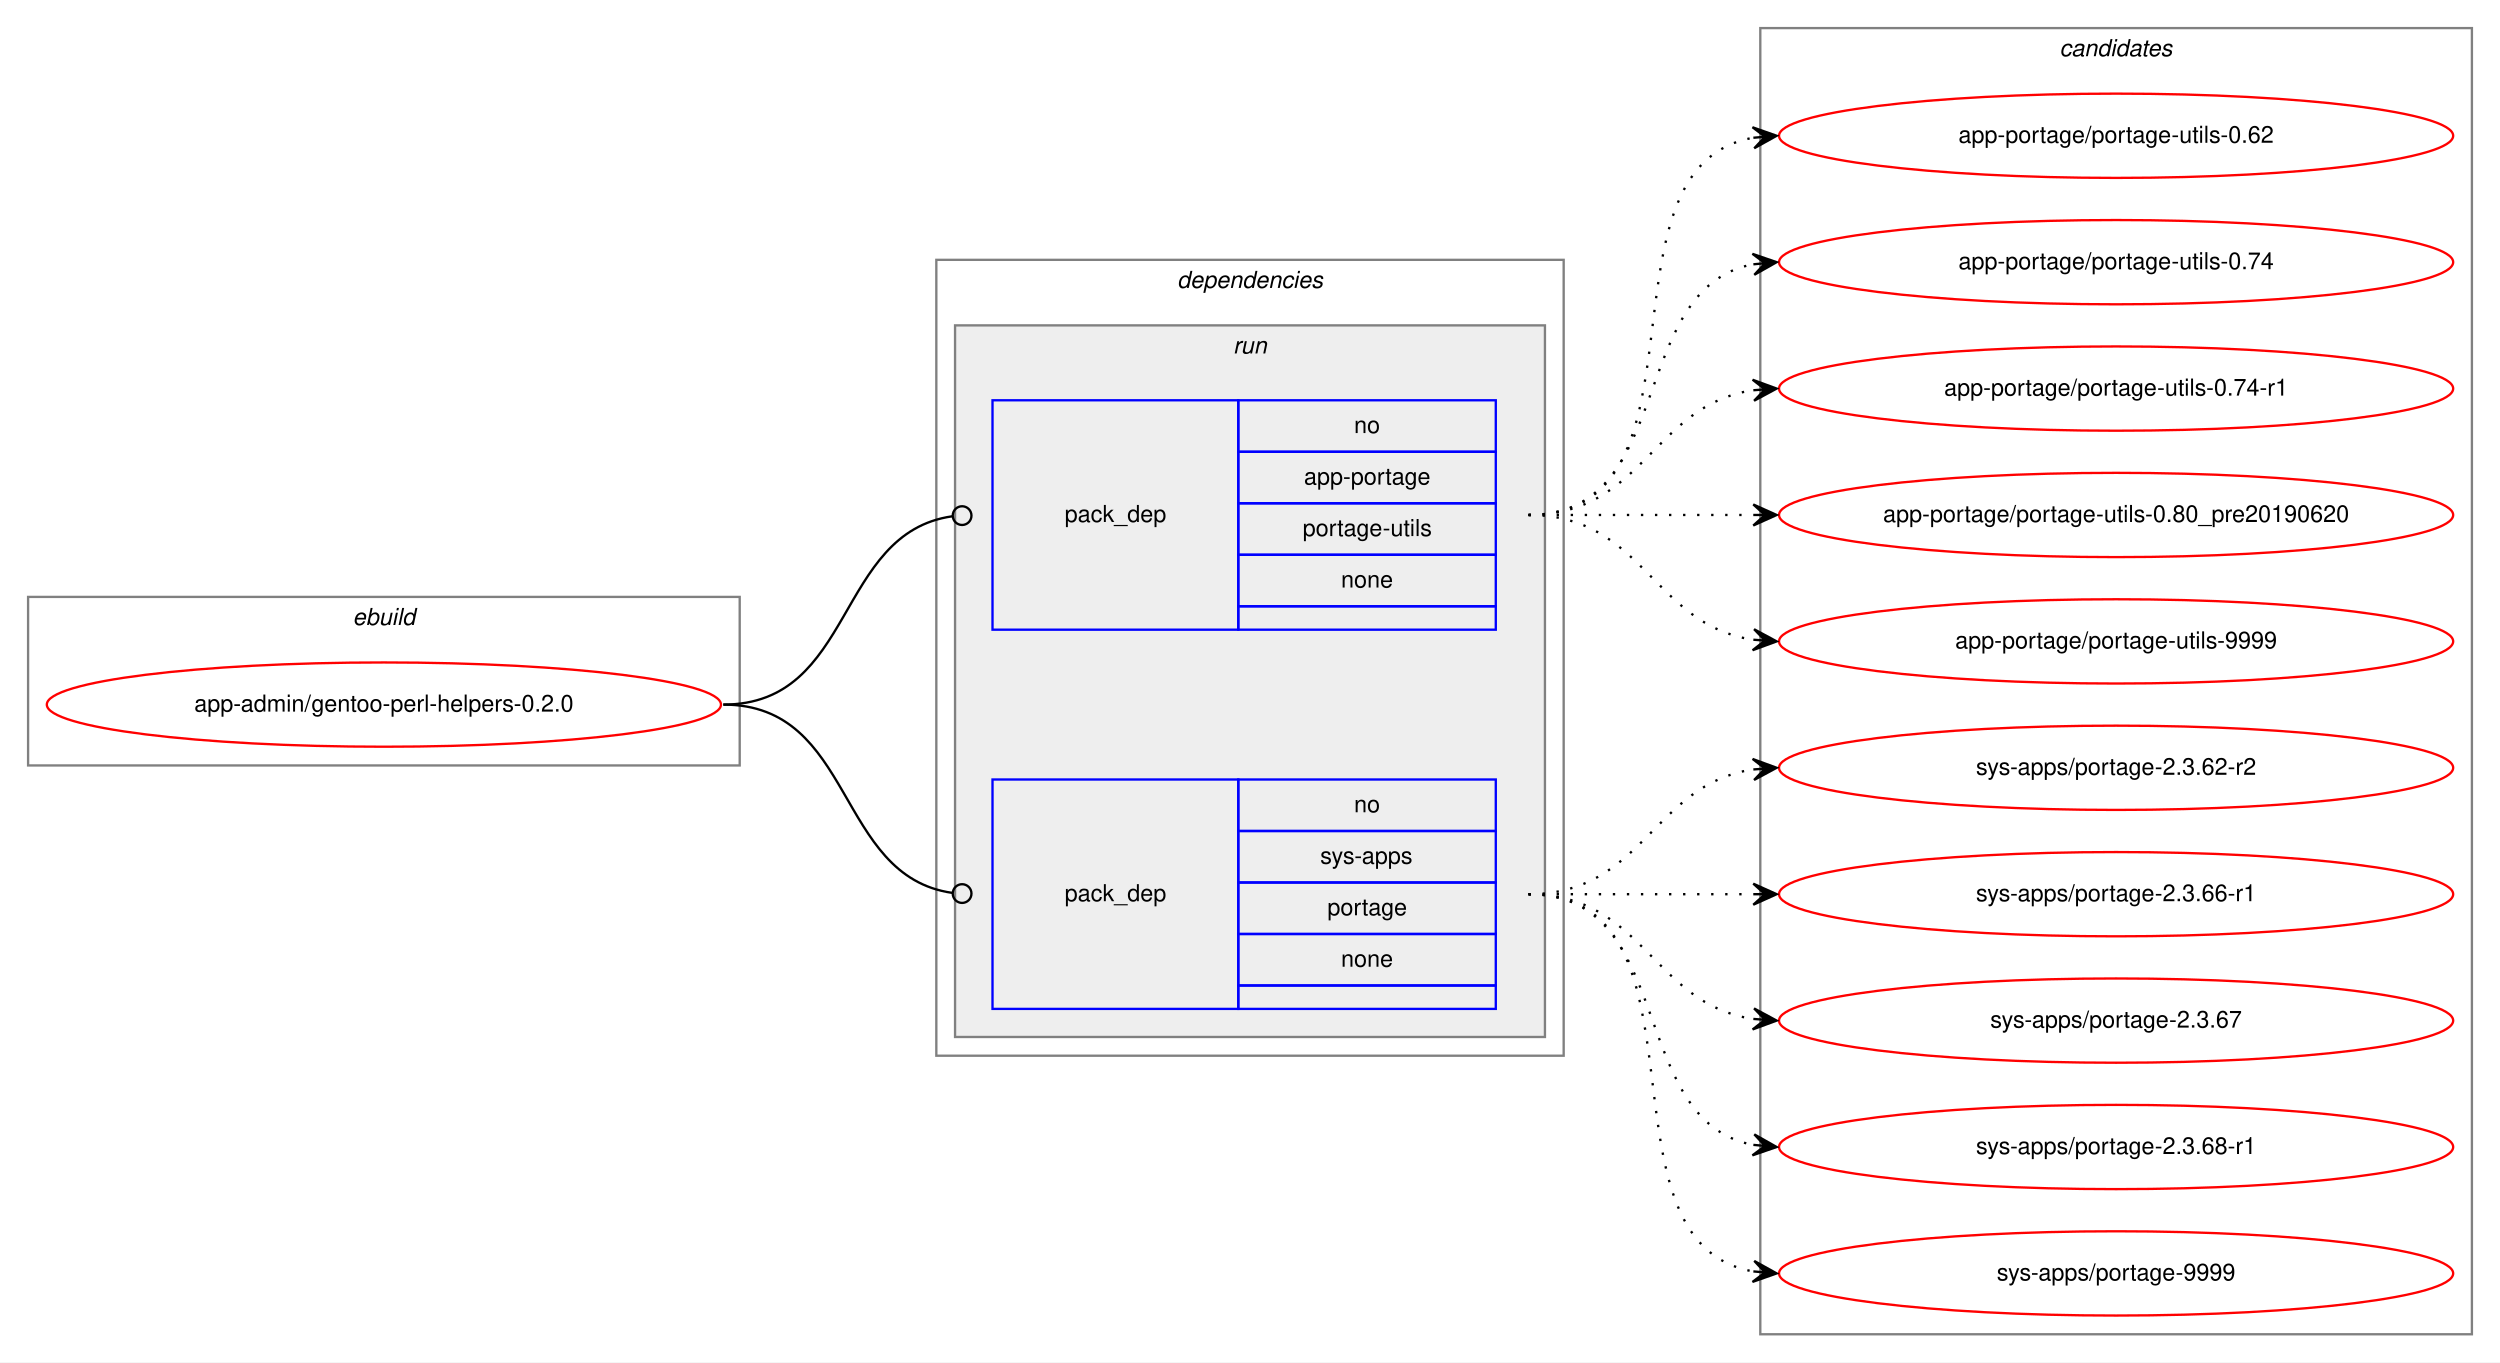
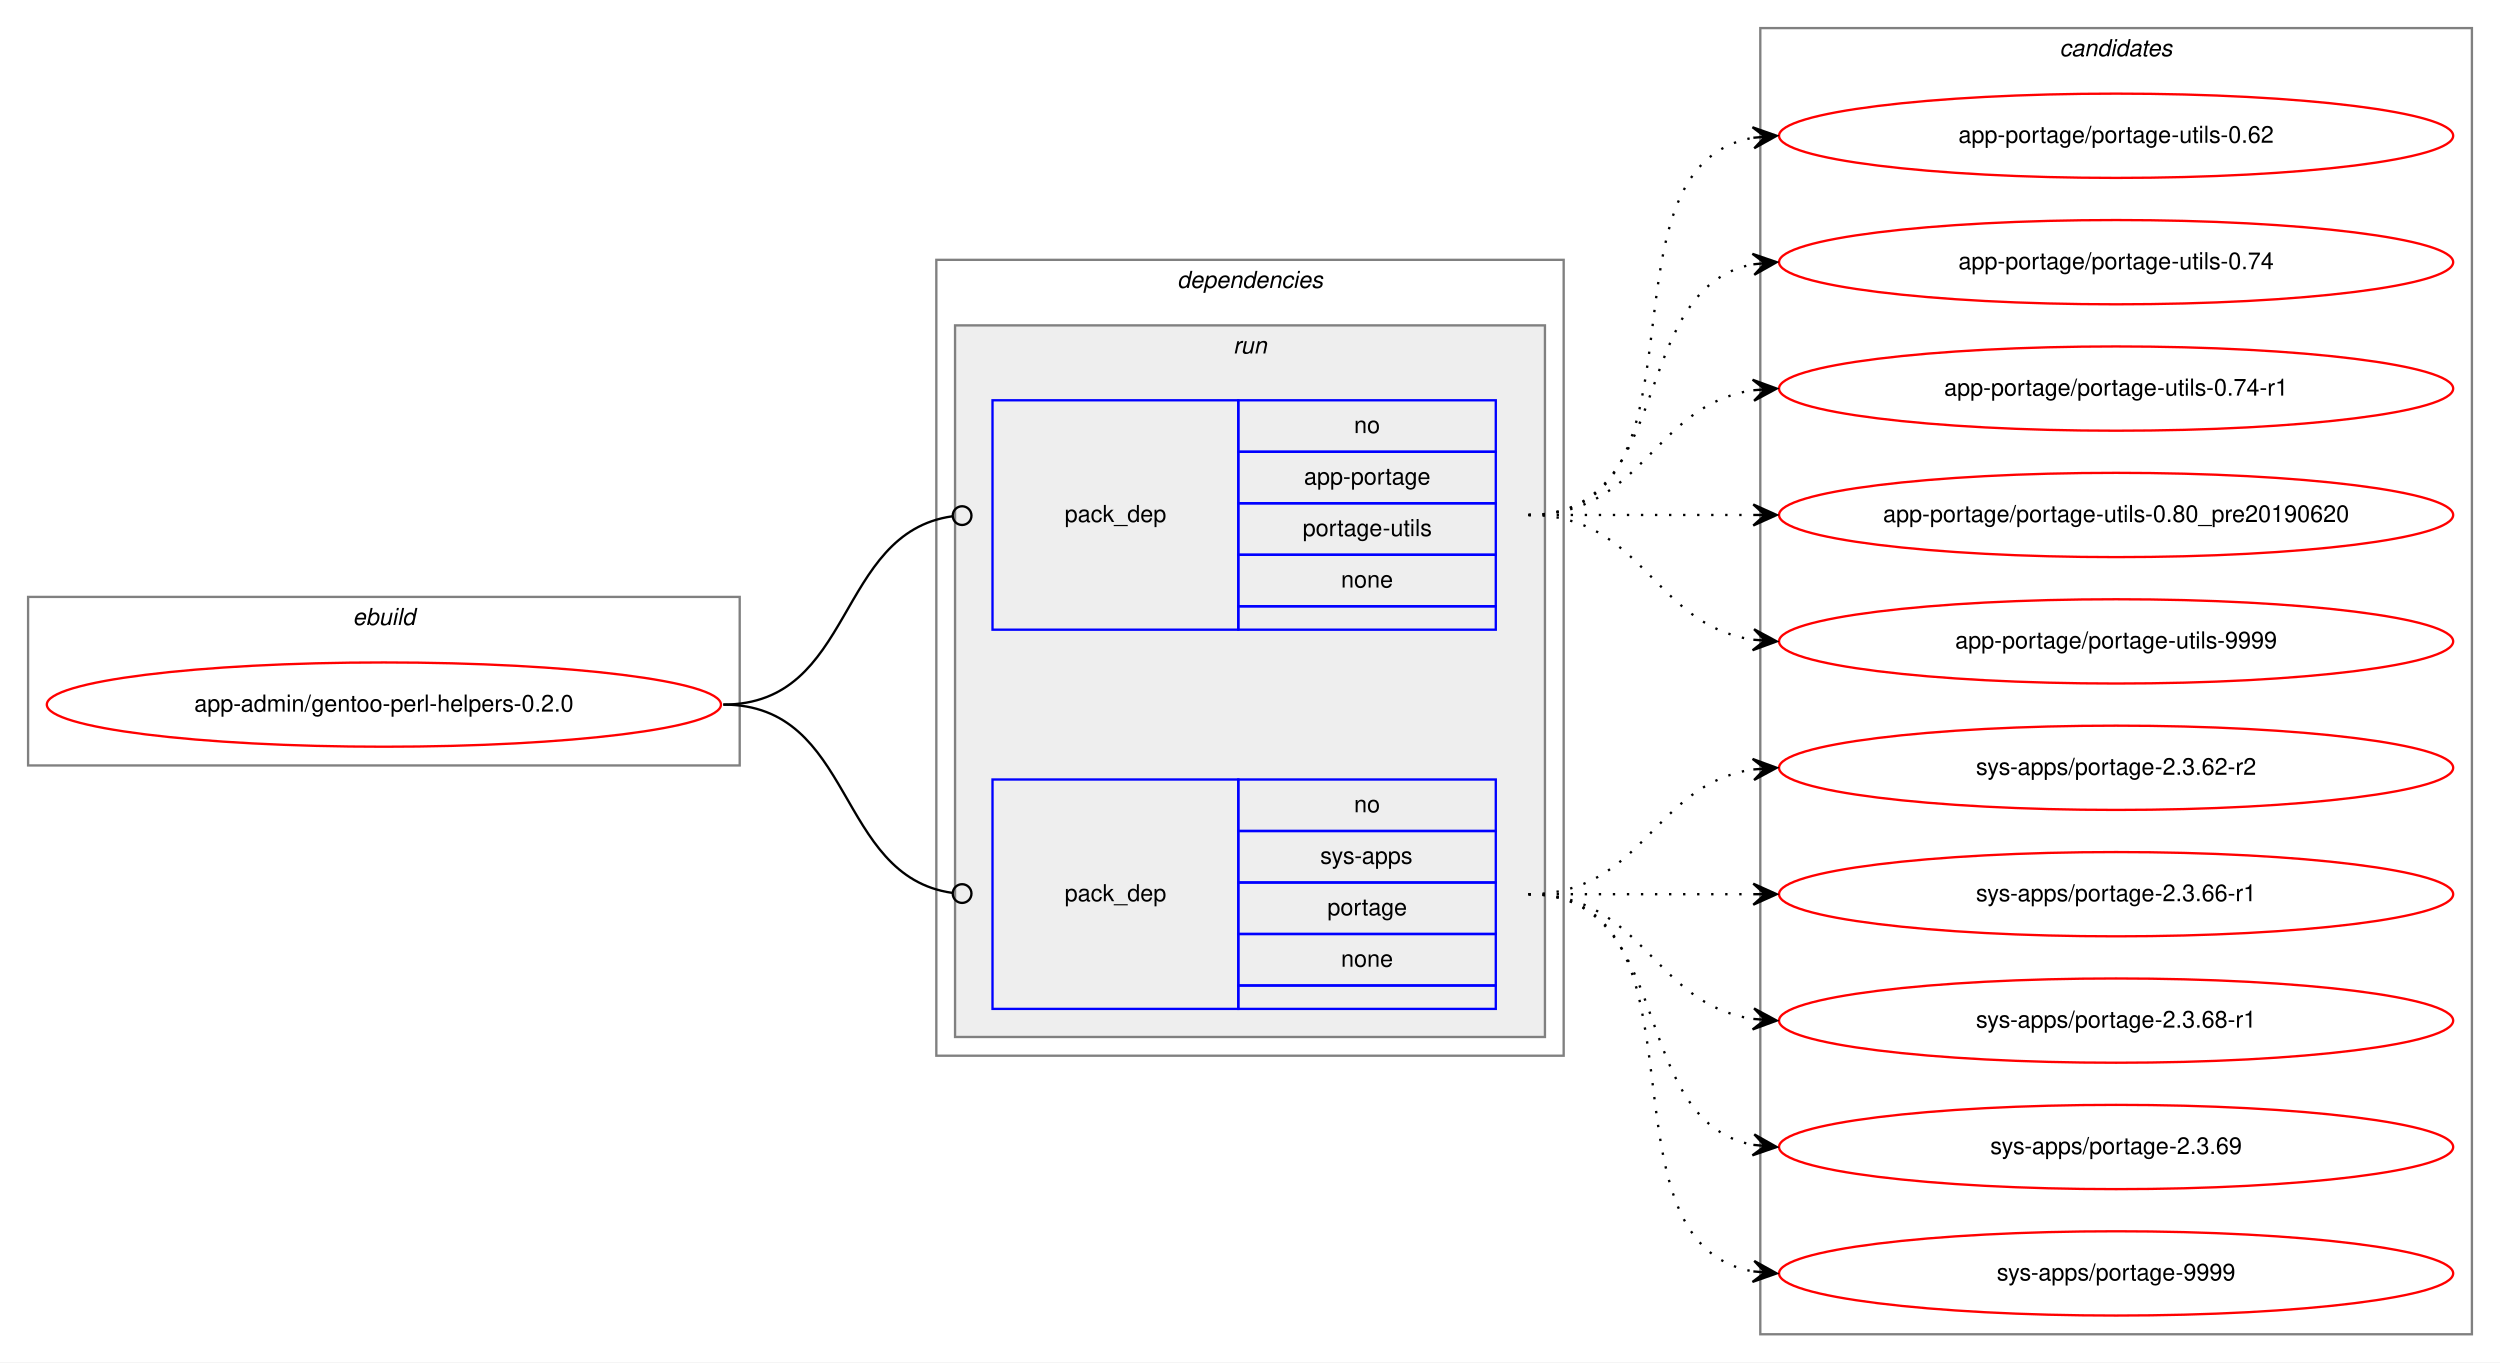
<svg xmlns="http://www.w3.org/2000/svg" xmlns:xlink="http://www.w3.org/1999/xlink" width="1068pt" height="582pt" viewBox="0.00 0.00 1068.00 582.00">
  <g id="graph0" class="graph" transform="scale(1 1) rotate(0) translate(4 578)">
    <polygon fill="white" stroke="transparent" points="-4,4 -4,-578 1064,-578 1064,4 -4,4" />
    <g id="clust1" class="cluster">
      <polygon fill="none" stroke="gray" points="8,-251 8,-323 312,-323 312,-251 8,-251" />
      <text text-anchor="start" x="146.66" y="-311" font-family="Helvetica,sans-Serif" font-style="italic" font-size="10.00">ebuild</text>
    </g>
    <g id="clust2" class="cluster">
      <polygon fill="none" stroke="gray" points="396,-127 396,-467 664,-467 664,-127 396,-127" />
      <text text-anchor="start" x="498.88" y="-455" font-family="Helvetica,sans-Serif" font-style="italic" font-size="10.00">dependencies</text>
    </g>
    <g id="clust5" class="cluster">
      <polygon fill="#eeeeee" stroke="gray" points="404,-135 404,-439 656,-439 656,-135 404,-135" />
      <text text-anchor="start" x="522.78" y="-427" font-family="Helvetica,sans-Serif" font-style="italic" font-size="10.00">run</text>
    </g>
    <g id="clust8" class="cluster">
      <polygon fill="none" stroke="gray" points="748,-8 748,-566 1052,-566 1052,-8 748,-8" />
      <text text-anchor="start" x="875.82" y="-554" font-family="Helvetica,sans-Serif" font-style="italic" font-size="10.00">candidates</text>
    </g>
    <g id="node1" class="node">
      <g id="a_node1">
        <a xlink:href="../app-admin/gentoo-perl-helpers-0.2.0.svg" xlink:title="app-admin/gentoo-perl-helpers-0.2.0">
          <ellipse fill="none" stroke="red" cx="160" cy="-277" rx="144" ry="18" />
          <text text-anchor="middle" x="160" y="-274" font-family="Helvetica,sans-Serif" font-size="10.00">app-admin/gentoo-perl-helpers-0.2.0</text>
        </a>
      </g>
    </g>
    <g id="node2" class="node">
      <polygon fill="none" stroke="blue" points="420,-309 420,-407 525,-407 525,-309 420,-309" />
      <text text-anchor="start" x="450.82" y="-355" font-family="Helvetica,sans-Serif" font-size="10.00">pack_dep</text>
      <polygon fill="none" stroke="blue" points="525,-385 525,-407 635,-407 635,-385 525,-385" />
      <text text-anchor="start" x="574.44" y="-393" font-family="Helvetica,sans-Serif" font-size="10.00">no</text>
      <polygon fill="none" stroke="blue" points="525,-363 525,-385 635,-385 635,-363 525,-363" />
      <text text-anchor="start" x="553.05" y="-371" font-family="Helvetica,sans-Serif" font-size="10.00">app-portage</text>
      <polygon fill="none" stroke="blue" points="525,-341 525,-363 635,-363 635,-341 525,-341" />
      <text text-anchor="start" x="552.5" y="-349" font-family="Helvetica,sans-Serif" font-size="10.00">portage-utils</text>
      <polygon fill="none" stroke="blue" points="525,-319 525,-341 635,-341 635,-319 525,-319" />
      <text text-anchor="start" x="568.88" y="-327" font-family="Helvetica,sans-Serif" font-size="10.00">none</text>
      <polygon fill="none" stroke="blue" points="525,-309 525,-319 635,-319 635,-309 525,-309" />
    </g>
    <g id="edge1" class="edge">
      <path fill="none" stroke="black" d="M305,-277C361.4,-277 352.77,-350.28 402.81,-357.44" />
      <ellipse fill="none" stroke="black" cx="407.01" cy="-357.73" rx="4" ry="4" />
    </g>
    <g id="node3" class="node">
      <polygon fill="none" stroke="blue" points="420,-147 420,-245 525,-245 525,-147 420,-147" />
      <text text-anchor="start" x="450.82" y="-193" font-family="Helvetica,sans-Serif" font-size="10.00">pack_dep</text>
      <polygon fill="none" stroke="blue" points="525,-223 525,-245 635,-245 635,-223 525,-223" />
      <text text-anchor="start" x="574.44" y="-231" font-family="Helvetica,sans-Serif" font-size="10.00">no</text>
      <polygon fill="none" stroke="blue" points="525,-201 525,-223 635,-223 635,-201 525,-201" />
      <text text-anchor="start" x="560" y="-209" font-family="Helvetica,sans-Serif" font-size="10.00">sys-apps</text>
      <polygon fill="none" stroke="blue" points="525,-179 525,-201 635,-201 635,-179 525,-179" />
      <text text-anchor="start" x="563.05" y="-187" font-family="Helvetica,sans-Serif" font-size="10.00">portage</text>
      <polygon fill="none" stroke="blue" points="525,-157 525,-179 635,-179 635,-157 525,-157" />
      <text text-anchor="start" x="568.88" y="-165" font-family="Helvetica,sans-Serif" font-size="10.00">none</text>
      <polygon fill="none" stroke="blue" points="525,-147 525,-157 635,-157 635,-147 525,-147" />
    </g>
    <g id="edge2" class="edge">
      <path fill="none" stroke="black" d="M305,-277C361.4,-277 352.77,-203.72 402.81,-196.56" />
      <ellipse fill="none" stroke="black" cx="407.01" cy="-196.27" rx="4" ry="4" />
    </g>
    <g id="node4" class="node">
      <g id="a_node4">
        <a xlink:href="../app-portage/portage-utils-0.62.svg" xlink:title="app-portage/portage-utils-0.62">
          <ellipse fill="none" stroke="red" cx="900" cy="-520" rx="144" ry="18" />
          <text text-anchor="middle" x="900" y="-517" font-family="Helvetica,sans-Serif" font-size="10.00">app-portage/portage-utils-0.62</text>
        </a>
      </g>
    </g>
    <g id="edge3" class="edge">
      <path fill="none" stroke="black" stroke-dasharray="1,5" d="M649,-358C731.35,-358 674.36,-506.38 744.73,-519.13" />
      <polygon fill="black" stroke="black" points="755,-520 744.66,-523.64 750.02,-519.58 745.04,-519.15 745.04,-519.15 745.04,-519.15 750.02,-519.58 745.42,-514.67 755,-520 755,-520" />
    </g>
    <g id="node5" class="node">
      <g id="a_node5">
        <a xlink:href="../app-portage/portage-utils-0.74.svg" xlink:title="app-portage/portage-utils-0.74">
          <ellipse fill="none" stroke="red" cx="900" cy="-466" rx="144" ry="18" />
          <text text-anchor="middle" x="900" y="-463" font-family="Helvetica,sans-Serif" font-size="10.00">app-portage/portage-utils-0.74</text>
        </a>
      </g>
    </g>
    <g id="edge4" class="edge">
      <path fill="none" stroke="black" stroke-dasharray="1,5" d="M649,-358C712.58,-358 690.58,-454.51 744.79,-465.07" />
      <polygon fill="black" stroke="black" points="755,-466 744.63,-469.57 750.02,-465.54 745.04,-465.09 745.04,-465.09 745.04,-465.09 750.02,-465.54 745.45,-460.61 755,-466 755,-466" />
    </g>
    <g id="node6" class="node">
      <g id="a_node6">
        <a xlink:href="../app-portage/portage-utils-0.74-r1.svg" xlink:title="app-portage/portage-utils-0.74-r1">
          <ellipse fill="none" stroke="red" cx="900" cy="-412" rx="144" ry="18" />
          <text text-anchor="middle" x="900" y="-409" font-family="Helvetica,sans-Serif" font-size="10.00">app-portage/portage-utils-0.74-r1</text>
        </a>
      </g>
    </g>
    <g id="edge5" class="edge">
      <path fill="none" stroke="black" stroke-dasharray="1,5" d="M649,-358C698.26,-358 701.85,-404.87 744.86,-411.28" />
      <polygon fill="black" stroke="black" points="755,-412 744.71,-415.78 750.01,-411.64 745.03,-411.29 745.03,-411.29 745.03,-411.29 750.01,-411.64 745.35,-406.8 755,-412 755,-412" />
    </g>
    <g id="node7" class="node">
      <g id="a_node7">
        <a xlink:href="../app-portage/portage-utils-0.80_pre20190620.svg" xlink:title="app-portage/portage-utils-0.80_pre20190620">
          <ellipse fill="none" stroke="red" cx="900" cy="-358" rx="144" ry="18" />
          <text text-anchor="middle" x="900" y="-355" font-family="Helvetica,sans-Serif" font-size="10.00">app-portage/portage-utils-0.80_pre20190620</text>
        </a>
      </g>
    </g>
    <g id="edge6" class="edge">
      <path fill="none" stroke="black" stroke-dasharray="1,5" d="M649,-358C692.43,-358 705.83,-358 744.57,-358" />
      <polygon fill="black" stroke="black" points="755,-358 745,-362.5 750,-358 745,-358 745,-358 745,-358 750,-358 745,-353.5 755,-358 755,-358" />
    </g>
    <g id="node8" class="node">
      <g id="a_node8">
        <a xlink:href="../app-portage/portage-utils-9999.svg" xlink:title="app-portage/portage-utils-9999">
          <ellipse fill="none" stroke="red" cx="900" cy="-304" rx="144" ry="18" />
          <text text-anchor="middle" x="900" y="-301" font-family="Helvetica,sans-Serif" font-size="10.00">app-portage/portage-utils-9999</text>
        </a>
      </g>
    </g>
    <g id="edge7" class="edge">
      <path fill="none" stroke="black" stroke-dasharray="1,5" d="M649,-358C698.26,-358 701.85,-311.13 744.86,-304.72" />
      <polygon fill="black" stroke="black" points="755,-304 745.35,-309.2 750.01,-304.36 745.03,-304.71 745.03,-304.71 745.03,-304.71 750.01,-304.36 744.71,-300.22 755,-304 755,-304" />
    </g>
    <g id="node9" class="node">
      <g id="a_node9">
        <a xlink:href="../sys-apps/portage-2.3.62-r2.svg" xlink:title="sys-apps/portage-2.3.62-r2">
          <ellipse fill="none" stroke="red" cx="900" cy="-250" rx="144" ry="18" />
          <text text-anchor="middle" x="900" y="-247" font-family="Helvetica,sans-Serif" font-size="10.00">sys-apps/portage-2.3.62-r2</text>
        </a>
      </g>
    </g>
    <g id="edge8" class="edge">
      <path fill="none" stroke="black" stroke-dasharray="1,5" d="M649,-196C698.26,-196 701.85,-242.87 744.86,-249.28" />
      <polygon fill="black" stroke="black" points="755,-250 744.71,-253.78 750.01,-249.64 745.03,-249.29 745.03,-249.29 745.03,-249.29 750.01,-249.64 745.35,-244.8 755,-250 755,-250" />
    </g>
    <g id="node10" class="node">
      <g id="a_node10">
        <a xlink:href="../sys-apps/portage-2.3.66-r1.svg" xlink:title="sys-apps/portage-2.3.66-r1">
          <ellipse fill="none" stroke="red" cx="900" cy="-196" rx="144" ry="18" />
          <text text-anchor="middle" x="900" y="-193" font-family="Helvetica,sans-Serif" font-size="10.00">sys-apps/portage-2.3.66-r1</text>
        </a>
      </g>
    </g>
    <g id="edge9" class="edge">
      <path fill="none" stroke="black" stroke-dasharray="1,5" d="M649,-196C692.43,-196 705.83,-196 744.57,-196" />
      <polygon fill="black" stroke="black" points="755,-196 745,-200.5 750,-196 745,-196 745,-196 745,-196 750,-196 745,-191.5 755,-196 755,-196" />
    </g>
    <g id="node11" class="node">
      <g id="a_node11">
-         <a xlink:href="../sys-apps/portage-2.3.67.svg" xlink:title="sys-apps/portage-2.3.67">
+         <a xlink:href="../sys-apps/portage-2.3.68-r1.svg" xlink:title="sys-apps/portage-2.3.68-r1">
          <ellipse fill="none" stroke="red" cx="900" cy="-142" rx="144" ry="18" />
-           <text text-anchor="middle" x="900" y="-139" font-family="Helvetica,sans-Serif" font-size="10.00">sys-apps/portage-2.3.67</text>
+           <text text-anchor="middle" x="900" y="-139" font-family="Helvetica,sans-Serif" font-size="10.00">sys-apps/portage-2.3.68-r1</text>
        </a>
      </g>
    </g>
    <g id="edge10" class="edge">
      <path fill="none" stroke="black" stroke-dasharray="1,5" d="M649,-196C698.26,-196 701.85,-149.13 744.86,-142.72" />
      <polygon fill="black" stroke="black" points="755,-142 745.35,-147.2 750.01,-142.36 745.03,-142.71 745.03,-142.71 745.03,-142.71 750.01,-142.36 744.71,-138.22 755,-142 755,-142" />
    </g>
    <g id="node12" class="node">
      <g id="a_node12">
-         <a xlink:href="../sys-apps/portage-2.3.68-r1.svg" xlink:title="sys-apps/portage-2.3.68-r1">
+         <a xlink:href="../sys-apps/portage-2.3.69.svg" xlink:title="sys-apps/portage-2.3.69">
          <ellipse fill="none" stroke="red" cx="900" cy="-88" rx="144" ry="18" />
-           <text text-anchor="middle" x="900" y="-85" font-family="Helvetica,sans-Serif" font-size="10.00">sys-apps/portage-2.3.68-r1</text>
+           <text text-anchor="middle" x="900" y="-85" font-family="Helvetica,sans-Serif" font-size="10.00">sys-apps/portage-2.3.69</text>
        </a>
      </g>
    </g>
    <g id="edge11" class="edge">
      <path fill="none" stroke="black" stroke-dasharray="1,5" d="M649,-196C712.58,-196 690.58,-99.49 744.79,-88.93" />
      <polygon fill="black" stroke="black" points="755,-88 745.45,-93.39 750.02,-88.46 745.04,-88.91 745.04,-88.91 745.04,-88.91 750.02,-88.46 744.63,-84.43 755,-88 755,-88" />
    </g>
    <g id="node13" class="node">
      <g id="a_node13">
        <a xlink:href="../sys-apps/portage-9999.svg" xlink:title="sys-apps/portage-9999">
          <ellipse fill="none" stroke="red" cx="900" cy="-34" rx="144" ry="18" />
          <text text-anchor="middle" x="900" y="-31" font-family="Helvetica,sans-Serif" font-size="10.00">sys-apps/portage-9999</text>
        </a>
      </g>
    </g>
    <g id="edge12" class="edge">
      <path fill="none" stroke="black" stroke-dasharray="1,5" d="M649,-196C731.35,-196 674.36,-47.62 744.73,-34.87" />
      <polygon fill="black" stroke="black" points="755,-34 745.42,-39.33 750.02,-34.42 745.04,-34.85 745.04,-34.85 745.04,-34.85 750.02,-34.42 744.66,-30.36 755,-34 755,-34" />
    </g>
  </g>
</svg>
